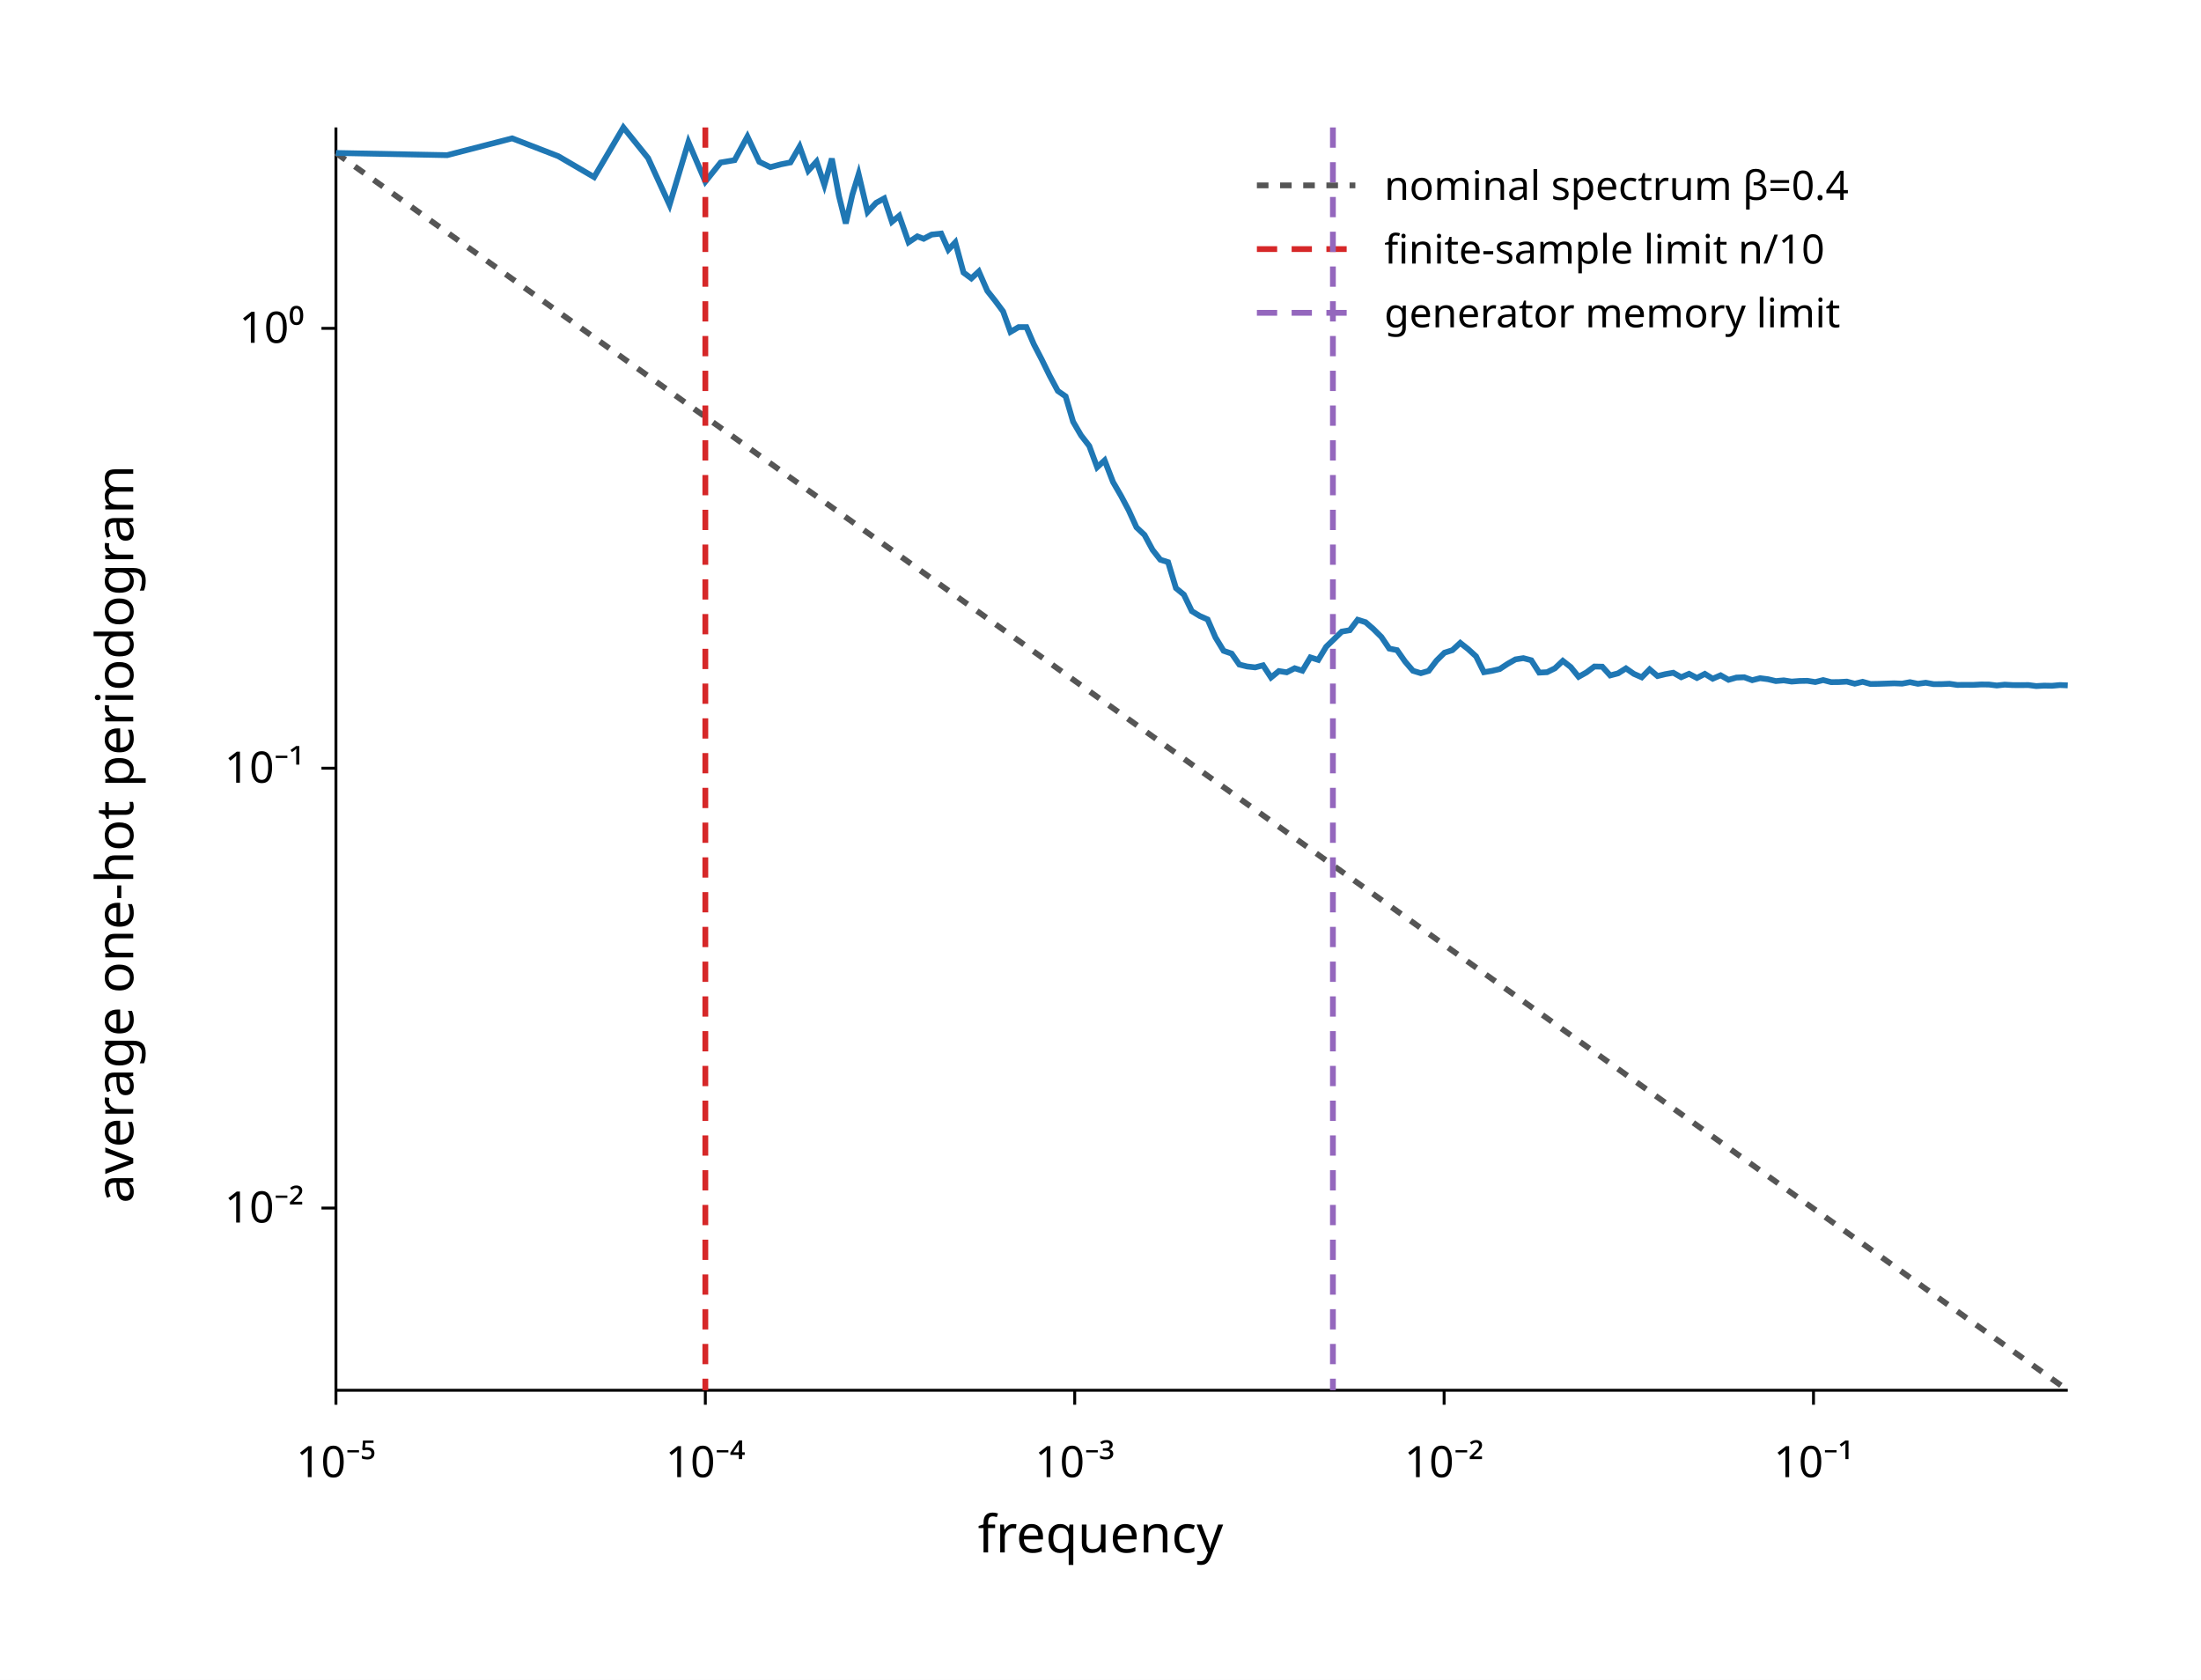
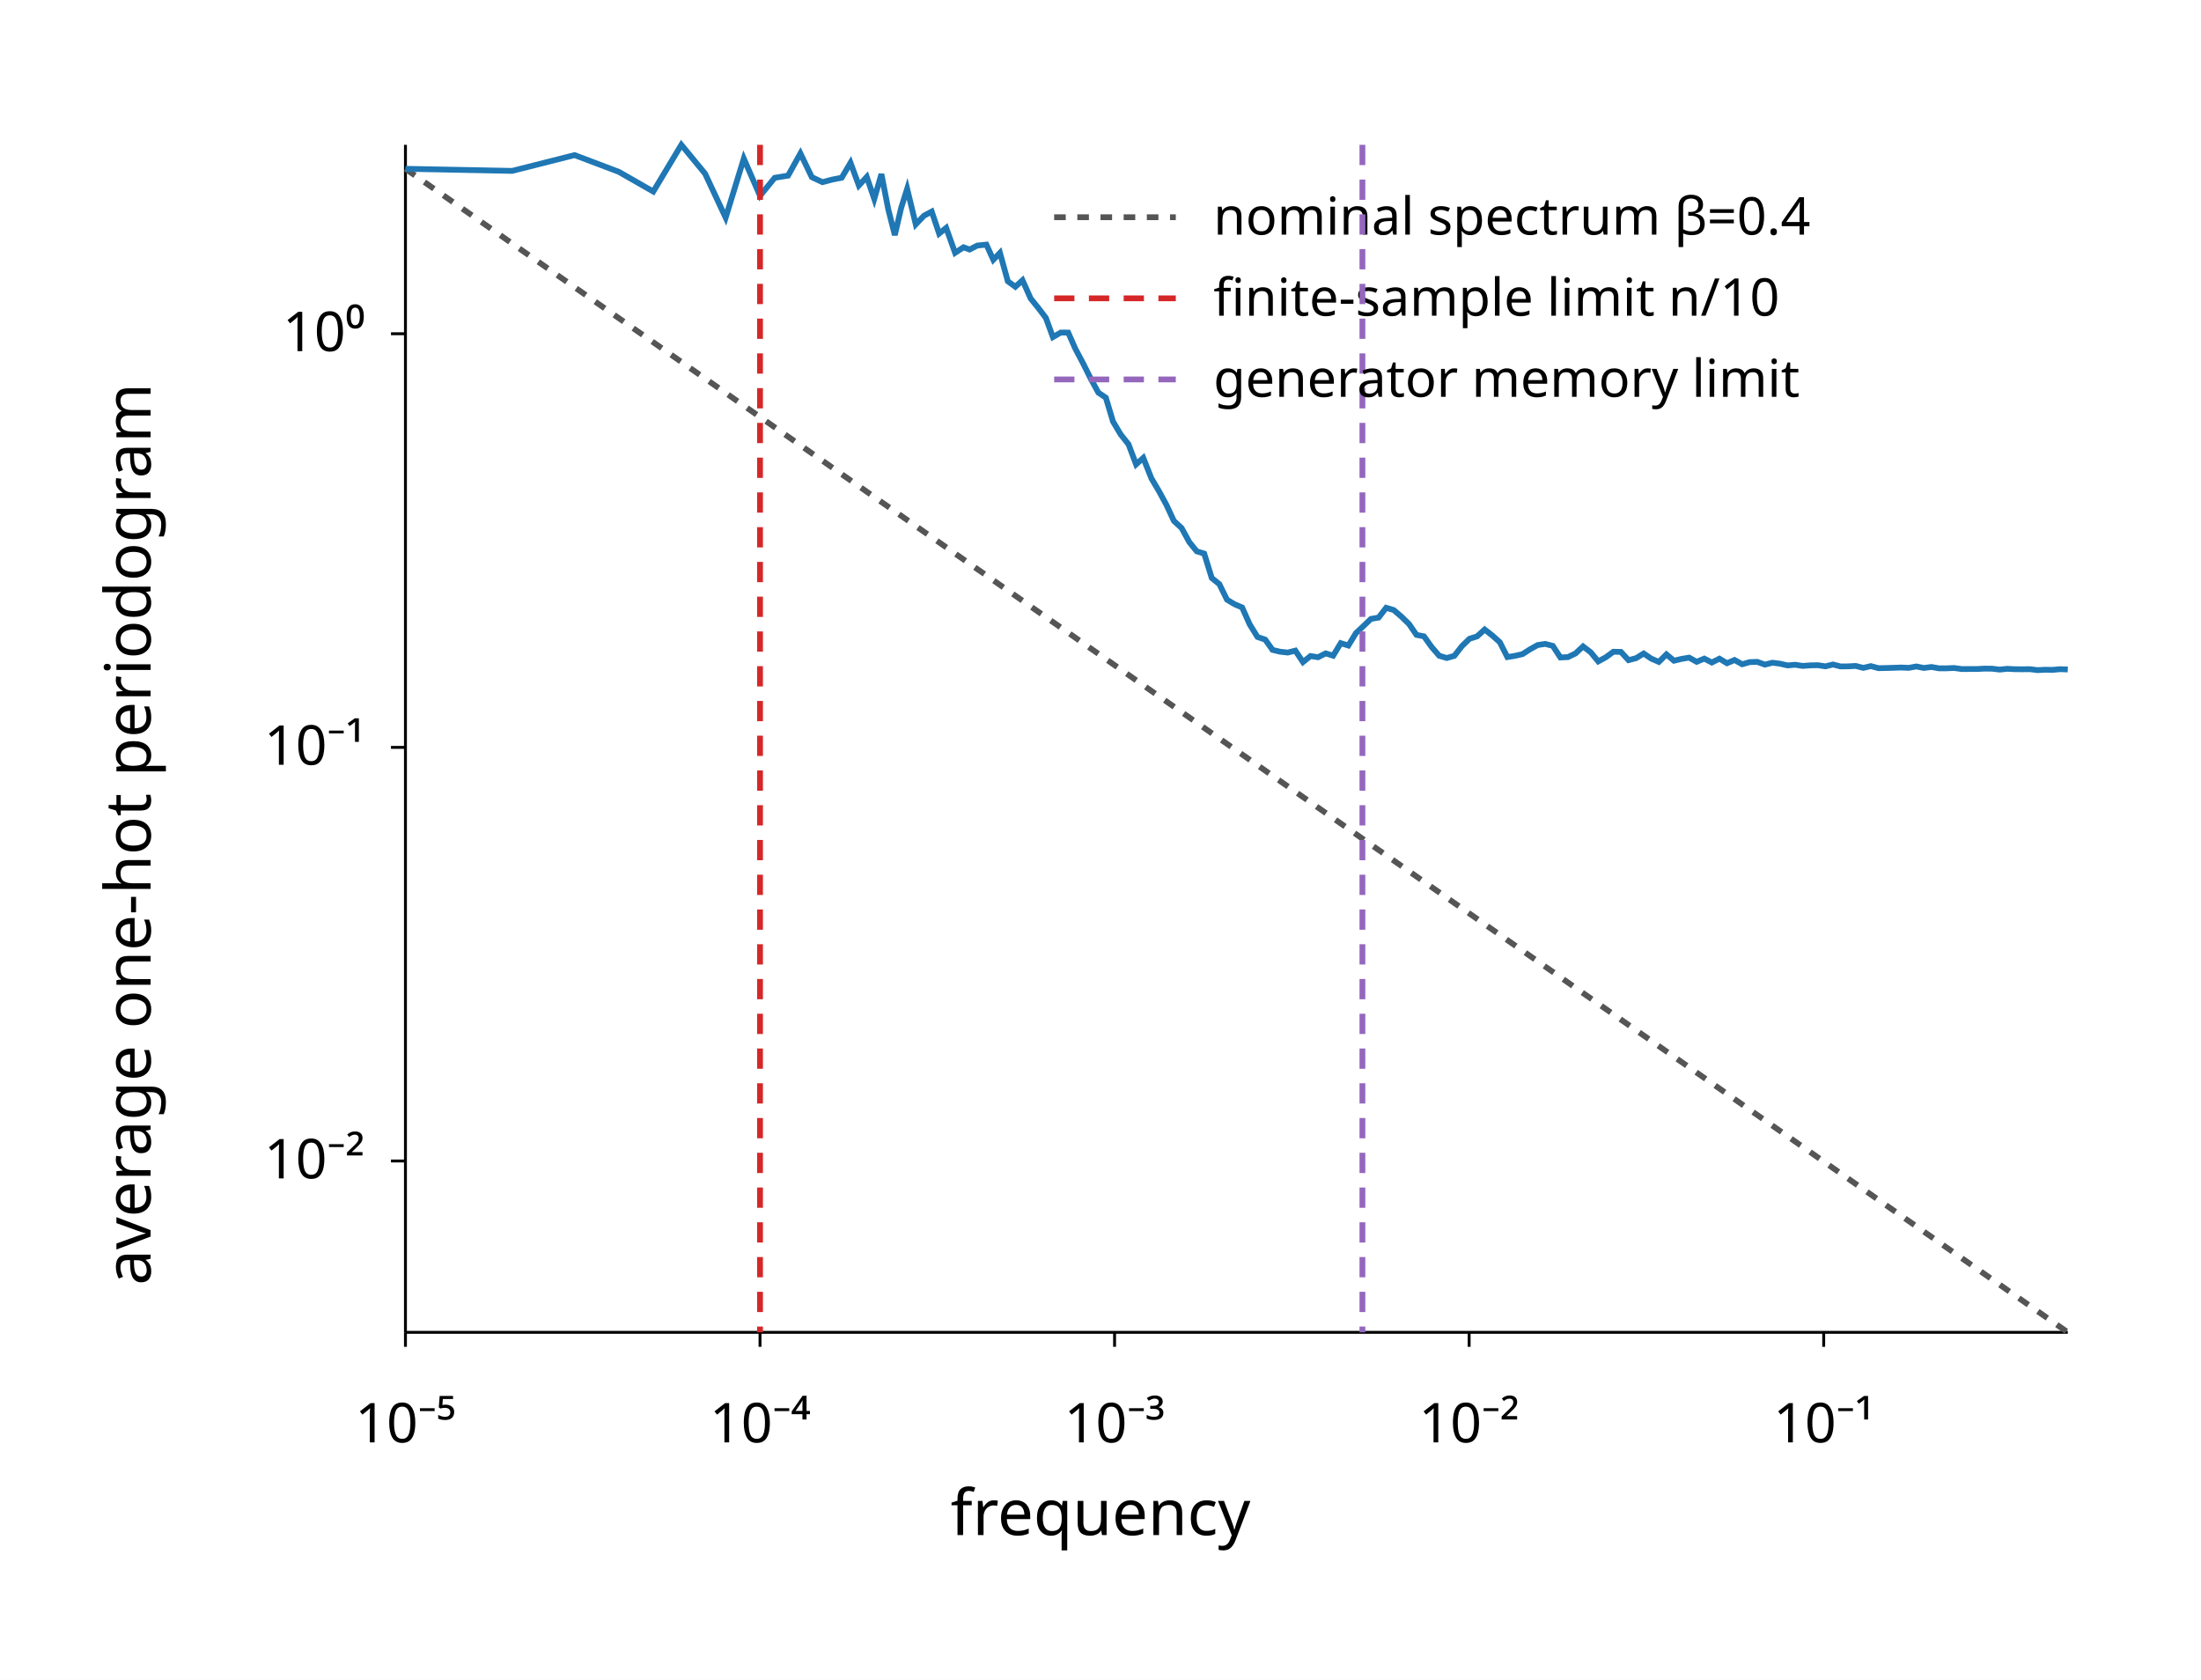
<svg xmlns="http://www.w3.org/2000/svg" width="760" height="580" viewBox="0 0 760 580">
  <rect width="100%" height="100%" fill="white" />
-   <line x1="116" y1="480" x2="714" y2="480" stroke="black" />
-   <line x1="116" y1="44" x2="116" y2="480" stroke="black" />
-   <line x1="116.0" y1="480" x2="116.0" y2="485" stroke="black" />
-   <text x="116.0" y="510" text-anchor="middle" font-family="sans-serif" font-size="15">10⁻⁵</text>
-   <line x1="243.549" y1="480" x2="243.549" y2="485" stroke="black" />
-   <text x="243.549" y="510" text-anchor="middle" font-family="sans-serif" font-size="15">10⁻⁴</text>
-   <line x1="371.099" y1="480" x2="371.099" y2="485" stroke="black" />
-   <text x="371.099" y="510" text-anchor="middle" font-family="sans-serif" font-size="15">10⁻³</text>
-   <line x1="498.648" y1="480" x2="498.648" y2="485" stroke="black" />
-   <text x="498.648" y="510" text-anchor="middle" font-family="sans-serif" font-size="15">10⁻²</text>
-   <line x1="626.197" y1="480" x2="626.197" y2="485" stroke="black" />
-   <text x="626.197" y="510" text-anchor="middle" font-family="sans-serif" font-size="15">10⁻¹</text>
-   <line x1="111" y1="417.09" x2="116" y2="417.09" stroke="black" />
-   <text x="105" y="422.09" text-anchor="end" font-family="sans-serif" font-size="15">10⁻²</text>
-   <line x1="111" y1="265.228" x2="116" y2="265.228" stroke="black" />
-   <text x="105" y="270.228" text-anchor="end" font-family="sans-serif" font-size="15">10⁻¹</text>
-   <line x1="111" y1="113.365" x2="116" y2="113.365" stroke="black" />
-   <text x="105" y="118.365" text-anchor="end" font-family="sans-serif" font-size="15">10⁰</text>
-   <polyline fill="none" stroke="#555555" stroke-width="2" stroke-dasharray="4 4" points="116.0,52.81 154.4,80.24 176.86,96.28 192.79,107.67 205.15,116.5 215.25,123.71 223.79,129.81 231.19,135.09 237.71,139.76 243.55,143.92 248.83,147.7 253.65,151.14 258.08,154.31 262.19,157.24 266.01,159.97 269.58,162.52 272.94,164.92 276.11,167.18 279.1,169.32 281.95,171.35 284.65,173.28 287.23,175.13 289.69,176.88 292.05,178.57 294.31,180.18 296.48,181.74 299.58,183.95 302.53,186.06 305.31,188.05 307.98,189.95 310.51,191.76 313.73,194.06 316.76,196.23 318.94,197.78 321.7,199.75 324.98,202.1 327.47,203.88 329.86,205.58 332.7,207.61 335.4,209.54 337.98,211.38 340.92,213.48 343.71,215.48 346.37,217.38 348.91,219.19 351.73,221.2 354.42,223.12 356.97,224.95 359.76,226.94 362.42,228.84 365.26,230.87 367.96,232.8 370.54,234.64 373.27,236.59 376.12,238.63 378.84,240.57 381.42,242.42 384.33,244.5 387.1,246.47 389.73,248.35 392.43,250.28 395.19,252.25 397.99,254.25 400.65,256.15 403.34,258.08 406.06,260.02 408.79,261.97 411.53,263.92 414.26,265.88 416.99,267.83 419.7,269.76 422.51,271.77 425.29,273.75 427.93,275.64 430.64,277.58 433.41,279.55 436.13,281.5 438.88,283.46 441.59,285.4 444.31,287.34 447.05,289.3 449.72,291.21 452.47,293.17 455.2,295.12 457.93,297.07 460.63,299.0 463.32,300.92 466.08,302.89 468.8,304.84 471.53,306.79 474.27,308.74 476.99,310.69 479.71,312.63 482.41,314.56 485.16,316.53 487.89,318.47 490.61,320.42 493.33,322.36 496.03,324.29 498.78,326.25 501.5,328.2 504.22,330.14 506.96,332.1 509.68,334.04 512.4,335.99 515.12,337.93 517.85,339.88 520.58,341.83 523.29,343.77 526.01,345.71 528.75,347.66 531.48,349.61 534.2,351.55 536.91,353.5 539.64,355.44 542.37,357.39 545.09,359.34 547.81,361.28 550.54,363.23 553.26,365.17 555.99,367.12 558.72,369.07 561.44,371.02 564.16,372.96 566.89,374.91 569.61,376.86 572.34,378.8 575.06,380.75 577.78,382.69 580.51,384.64 583.23,386.58 585.95,388.53 588.68,390.48 591.4,392.42 594.13,394.37 596.86,396.32 599.58,398.26 602.3,400.21 605.03,402.15 607.75,404.1 610.47,406.04 613.2,407.99 615.92,409.94 618.65,411.88 621.37,413.83 624.1,415.78 626.82,417.72 629.54,419.67 632.27,421.62 635.0,423.56 637.72,425.51 640.44,427.45 643.17,429.4 645.89,431.34 648.62,433.29 651.34,435.24 654.06,437.18 656.79,439.13 659.51,441.08 662.24,443.02 664.96,444.97 667.69,446.91 670.41,448.86 673.13,450.81 675.86,452.75 678.58,454.7 681.31,456.65 684.03,458.59 686.76,460.54 689.48,462.48 692.21,464.43 694.93,466.38 697.65,468.32 700.38,470.27 703.1,472.21 705.83,474.16 708.55,476.11 711.28,478.05 714.0,480.0" />
-   <line x1="434" y1="64" x2="468" y2="64" stroke="#555555" stroke-width="2" stroke-dasharray="4 4" />
-   <text x="478" y="69" font-family="sans-serif" font-size="14">nominal spectrum β=0.4</text>
-   <polyline fill="none" stroke="#1f77b4" stroke-width="2" points="116.0,52.81 154.4,53.57 176.86,47.77 192.79,53.93 205.15,61.15 215.25,44.0 223.79,54.59 231.19,70.74 237.71,49.05 243.55,62.71 248.83,56.11 253.65,55.3 258.08,47.15 262.19,55.87 266.01,57.71 269.58,56.75 272.94,56.08 276.11,50.6 279.1,58.93 281.95,55.78 284.65,63.86 287.23,54.76 289.69,67.71 292.05,77.14 294.31,67.23 296.48,60.14 299.58,73.2 302.53,70.03 305.31,68.51 307.98,76.58 310.51,74.5 313.73,83.65 316.76,81.61 318.94,82.44 321.7,80.99 324.98,80.64 327.47,86.21 329.86,83.67 332.7,94.11 335.4,96.12 337.98,93.72 340.92,100.43 343.71,103.95 346.37,107.53 348.91,114.59 351.73,112.94 354.42,112.94 356.97,118.84 359.76,124.22 362.42,129.66 365.26,134.97 367.96,136.85 370.54,145.6 373.27,150.29 376.12,153.97 378.84,161.32 381.42,158.94 384.33,166.43 387.1,171.21 389.73,176.17 392.43,182.08 395.19,184.68 397.99,189.86 400.65,193.24 403.34,194.09 406.06,203.06 408.79,205.3 411.53,211.0 414.26,212.67 416.99,213.86 419.7,220.08 422.51,224.7 425.29,225.66 427.93,229.44 430.64,230.11 433.41,230.42 436.13,229.71 438.88,233.91 441.59,231.69 444.31,232.12 447.05,230.72 449.72,231.56 452.47,226.97 455.2,227.83 457.93,223.29 460.63,220.68 463.32,218.06 466.08,217.58 468.8,213.98 471.53,214.82 474.27,217.21 476.99,219.91 479.71,223.93 482.41,224.47 485.16,228.4 487.89,231.59 490.61,232.42 493.33,231.62 496.03,228.08 498.78,225.35 501.5,224.48 504.22,221.96 506.96,224.13 509.68,226.61 512.4,232.08 515.12,231.63 517.85,230.99 520.58,229.2 523.29,227.66 526.01,227.23 528.75,227.96 531.48,232.22 534.2,232.08 536.91,230.74 539.64,228.16 542.37,230.3 545.09,233.67 547.81,232.15 550.54,230.12 553.26,230.18 555.99,233.2 558.72,232.47 561.44,230.76 564.16,232.65 566.89,233.85 569.61,231.09 572.34,233.41 575.06,232.75 577.78,232.27 580.51,233.82 583.23,232.64 585.95,234.07 588.68,232.66 591.4,234.33 594.13,233.15 596.86,234.71 599.58,233.93 602.3,233.83 605.03,234.84 607.75,234.15 610.47,234.5 613.2,235.14 615.92,234.9 618.65,235.32 621.37,235.11 624.1,235.06 626.82,235.48 629.54,234.8 632.27,235.51 635.0,235.48 637.72,235.33 640.44,236.05 643.17,235.39 645.89,236.15 648.62,236.1 651.34,236.01 654.06,235.92 656.79,236.03 659.51,235.52 662.24,236.08 664.96,235.72 667.69,236.21 670.41,236.2 673.13,236.08 675.86,236.48 678.58,236.45 681.31,236.46 684.03,236.32 686.76,236.34 689.48,236.67 692.21,236.38 694.93,236.53 697.65,236.55 700.38,236.52 703.1,236.87 705.83,236.72 708.55,236.77 711.28,236.52 714.0,236.63" />
-   <line x1="243.55" y1="44" x2="243.55" y2="480" stroke="#d62728" stroke-width="2" stroke-dasharray="7 5" />
-   <line x1="434" y1="86" x2="468" y2="86" stroke="#d62728" stroke-width="2" stroke-dasharray="7 5" />
-   <text x="478" y="91" font-family="sans-serif" font-size="14">finite-sample limit n/10</text>
-   <line x1="460.25" y1="44" x2="460.25" y2="480" stroke="#9467bd" stroke-width="2" stroke-dasharray="7 5" />
-   <line x1="434" y1="108" x2="468" y2="108" stroke="#9467bd" stroke-width="2" stroke-dasharray="7 5" />
-   <text x="478" y="113" font-family="sans-serif" font-size="14">generator memory limit</text>
-   <text x="380.0" y="536" text-anchor="middle" font-family="sans-serif" font-size="18">frequency</text>
-   <text x="46" y="288.0" transform="rotate(-90 46 288.0)" text-anchor="middle" font-family="sans-serif" font-size="18">average one-hot periodogram</text>
+   <line x1="140" y1="460" x2="714" y2="460" stroke="black" />
+   <line x1="140" y1="50" x2="140" y2="460" stroke="black" />
+   <line x1="140.0" y1="460" x2="140.0" y2="465" stroke="black" />
+   <text x="140.0" y="498" text-anchor="middle" font-family="sans-serif" font-size="19">10⁻⁵</text>
+   <line x1="262.43" y1="460" x2="262.43" y2="465" stroke="black" />
+   <text x="262.43" y="498" text-anchor="middle" font-family="sans-serif" font-size="19">10⁻⁴</text>
+   <line x1="384.861" y1="460" x2="384.861" y2="465" stroke="black" />
+   <text x="384.861" y="498" text-anchor="middle" font-family="sans-serif" font-size="19">10⁻³</text>
+   <line x1="507.291" y1="460" x2="507.291" y2="465" stroke="black" />
+   <text x="507.291" y="498" text-anchor="middle" font-family="sans-serif" font-size="19">10⁻²</text>
+   <line x1="629.721" y1="460" x2="629.721" y2="465" stroke="black" />
+   <text x="629.721" y="498" text-anchor="middle" font-family="sans-serif" font-size="19">10⁻¹</text>
+   <line x1="135" y1="400.841" x2="140" y2="400.841" stroke="black" />
+   <text x="126" y="406.841" text-anchor="end" font-family="sans-serif" font-size="19">10⁻²</text>
+   <line x1="135" y1="258.035" x2="140" y2="258.035" stroke="black" />
+   <text x="126" y="264.035" text-anchor="end" font-family="sans-serif" font-size="19">10⁻¹</text>
+   <line x1="135" y1="115.229" x2="140" y2="115.229" stroke="black" />
+   <text x="126" y="121.229" text-anchor="end" font-family="sans-serif" font-size="19">10⁰</text>
+   <polyline fill="none" stroke="#555555" stroke-width="2" stroke-dasharray="4 4" points="140.0,58.28 176.86,84.08 198.41,99.16 213.71,109.87 225.58,118.17 235.27,124.96 243.47,130.69 250.57,135.66 256.83,140.05 262.43,143.97 267.5,147.51 272.12,150.75 276.38,153.73 280.32,156.49 283.99,159.05 287.42,161.46 290.64,163.71 293.68,165.84 296.56,167.85 299.29,169.76 301.88,171.57 304.35,173.31 306.72,174.96 308.98,176.54 311.15,178.06 313.24,179.52 316.21,181.6 319.04,183.59 321.72,185.46 324.28,187.25 326.71,188.95 329.79,191.11 332.7,193.15 334.79,194.61 337.44,196.46 340.6,198.67 342.99,200.34 345.28,201.95 348.0,203.85 350.6,205.67 353.07,207.4 355.89,209.38 358.57,211.25 361.13,213.04 363.56,214.74 366.27,216.64 368.85,218.44 371.3,220.16 373.98,222.03 376.53,223.82 379.25,225.72 381.85,227.54 384.32,229.27 386.94,231.11 389.68,233.02 392.29,234.85 394.77,236.59 397.56,238.54 400.22,240.4 402.75,242.17 405.34,243.98 407.99,245.83 410.67,247.71 413.23,249.5 415.81,251.31 418.42,253.14 421.04,254.97 423.67,256.81 426.29,258.65 428.91,260.48 431.52,262.3 434.21,264.19 436.87,266.05 439.41,267.83 442.01,269.65 444.67,271.51 447.28,273.33 449.92,275.18 452.52,277.0 455.13,278.83 457.76,280.67 460.33,282.47 462.96,284.31 465.59,286.15 468.2,287.98 470.8,289.8 473.38,291.6 476.03,293.45 478.64,295.28 481.26,297.12 483.89,298.95 486.51,300.79 489.11,302.61 491.7,304.43 494.35,306.27 496.96,308.1 499.57,309.93 502.18,311.76 504.78,313.58 507.42,315.42 510.03,317.25 512.64,319.08 515.27,320.92 517.88,322.74 520.49,324.57 523.1,326.4 525.72,328.23 528.35,330.07 530.95,331.89 533.56,333.72 536.18,335.55 538.8,337.39 541.41,339.21 544.02,341.04 546.63,342.87 549.26,344.7 551.87,346.53 554.48,348.36 557.1,350.19 559.71,352.02 562.33,353.86 564.95,355.69 567.56,357.52 570.18,359.34 572.79,361.17 575.41,363.01 578.02,364.84 580.64,366.66 583.25,368.49 585.86,370.32 588.48,372.15 591.09,373.98 593.71,375.81 596.32,377.64 598.94,379.47 601.56,381.31 604.17,383.14 606.79,384.97 609.4,386.8 612.02,388.63 614.63,390.45 617.24,392.28 619.86,394.12 622.48,395.95 625.09,397.78 627.71,399.61 630.32,401.44 632.93,403.27 635.55,405.1 638.17,406.93 640.78,408.76 643.39,410.59 646.01,412.42 648.62,414.25 651.24,416.08 653.85,417.91 656.47,419.74 659.09,421.57 661.7,423.4 664.31,425.23 666.93,427.06 669.55,428.89 672.16,430.72 674.77,432.55 677.39,434.38 680.0,436.21 682.62,438.04 685.23,439.87 687.85,441.7 690.46,443.53 693.08,445.36 695.7,447.19 698.31,449.02 700.92,450.85 703.54,452.68 706.15,454.51 708.77,456.34 711.39,458.17 714.0,460.0" />
+   <line x1="364" y1="75" x2="406" y2="75" stroke="#555555" stroke-width="2" stroke-dasharray="4 4" />
+   <text x="419" y="81" font-family="sans-serif" font-size="18">nominal spectrum β=0.4</text>
+   <polyline fill="none" stroke="#1f77b4" stroke-width="2" points="140.0,58.28 176.86,59.0 198.41,53.55 213.71,59.34 225.58,66.13 235.27,50.0 243.47,59.96 250.57,75.14 256.83,54.75 262.43,67.6 267.5,61.39 272.12,60.63 276.38,52.97 280.32,61.16 283.99,62.89 287.42,61.99 290.64,61.36 293.68,56.2 296.56,64.04 299.29,61.08 301.88,68.68 304.35,60.12 306.72,72.3 308.98,81.17 311.15,71.84 313.24,65.18 316.21,77.46 319.04,74.48 321.72,73.05 324.28,80.64 326.71,78.68 329.79,87.29 332.7,85.37 334.79,86.15 337.44,84.78 340.6,84.46 342.99,89.69 345.28,87.3 348.0,97.12 350.6,99.01 353.07,96.76 355.89,103.07 358.57,106.38 361.13,109.74 363.56,116.38 366.27,114.82 368.85,114.83 371.3,120.38 373.98,125.44 376.53,130.55 379.25,135.55 381.85,137.31 384.32,145.54 386.94,149.95 389.68,153.41 392.29,160.33 394.77,158.08 397.56,165.13 400.22,169.63 402.75,174.29 405.34,179.85 407.99,182.29 410.67,187.17 413.23,190.34 415.81,191.14 418.42,199.57 421.04,201.68 423.67,207.04 426.29,208.61 428.91,209.73 431.52,215.58 434.21,219.92 436.87,220.83 439.41,224.38 442.01,225.01 444.67,225.3 447.28,224.63 449.92,228.59 452.52,226.5 455.13,226.91 457.76,225.58 460.33,226.38 462.96,222.06 465.59,222.87 468.2,218.59 470.8,216.15 473.38,213.68 476.03,213.23 478.64,209.84 481.26,210.63 483.89,212.88 486.51,215.42 489.11,219.2 491.7,219.7 494.35,223.4 496.96,226.41 499.57,227.18 502.18,226.44 504.78,223.1 507.42,220.54 510.03,219.72 512.64,217.34 515.27,219.39 517.88,221.72 520.49,226.86 523.1,226.44 525.72,225.84 528.35,224.16 530.95,222.71 533.56,222.31 536.18,222.99 538.8,226.99 541.41,226.87 544.02,225.61 546.63,223.18 549.26,225.19 551.87,228.36 554.48,226.93 557.1,225.02 559.71,225.08 562.33,227.92 564.95,227.23 567.56,225.62 570.18,227.4 572.79,228.53 575.41,225.93 578.02,228.12 580.64,227.49 583.25,227.05 585.86,228.5 588.48,227.39 591.09,228.74 593.71,227.41 596.32,228.98 598.94,227.87 601.56,229.34 604.17,228.6 606.79,228.51 609.4,229.46 612.02,228.81 614.63,229.14 617.24,229.74 619.86,229.51 622.48,229.91 625.09,229.72 627.71,229.66 630.32,230.06 632.93,229.42 635.55,230.09 638.17,230.06 640.78,229.92 643.39,230.59 646.01,229.98 648.62,230.69 651.24,230.64 653.85,230.56 656.47,230.47 659.09,230.58 661.7,230.1 664.31,230.62 666.93,230.28 669.55,230.75 672.16,230.74 674.77,230.63 677.39,231.0 680.0,230.98 682.62,230.98 685.23,230.85 687.85,230.87 690.46,231.18 693.08,230.91 695.7,231.05 698.31,231.07 700.92,231.04 703.54,231.37 706.15,231.23 708.77,231.27 711.39,231.04 714.0,231.14" />
+   <line x1="262.44" y1="50" x2="262.44" y2="460" stroke="#d62728" stroke-width="2" stroke-dasharray="7 5" />
+   <line x1="364" y1="103" x2="406" y2="103" stroke="#d62728" stroke-width="2" stroke-dasharray="7 5" />
+   <text x="419" y="109" font-family="sans-serif" font-size="18">finite-sample limit n/10</text>
+   <line x1="470.44" y1="50" x2="470.44" y2="460" stroke="#9467bd" stroke-width="2" stroke-dasharray="7 5" />
+   <line x1="364" y1="131" x2="406" y2="131" stroke="#9467bd" stroke-width="2" stroke-dasharray="7 5" />
+   <text x="419" y="137" font-family="sans-serif" font-size="18">generator memory limit</text>
+   <text x="380.0" y="530" text-anchor="middle" font-family="sans-serif" font-size="22">frequency</text>
+   <text x="52" y="288.0" transform="rotate(-90 52 288.0)" text-anchor="middle" font-family="sans-serif" font-size="22">average one-hot periodogram</text>
</svg>
